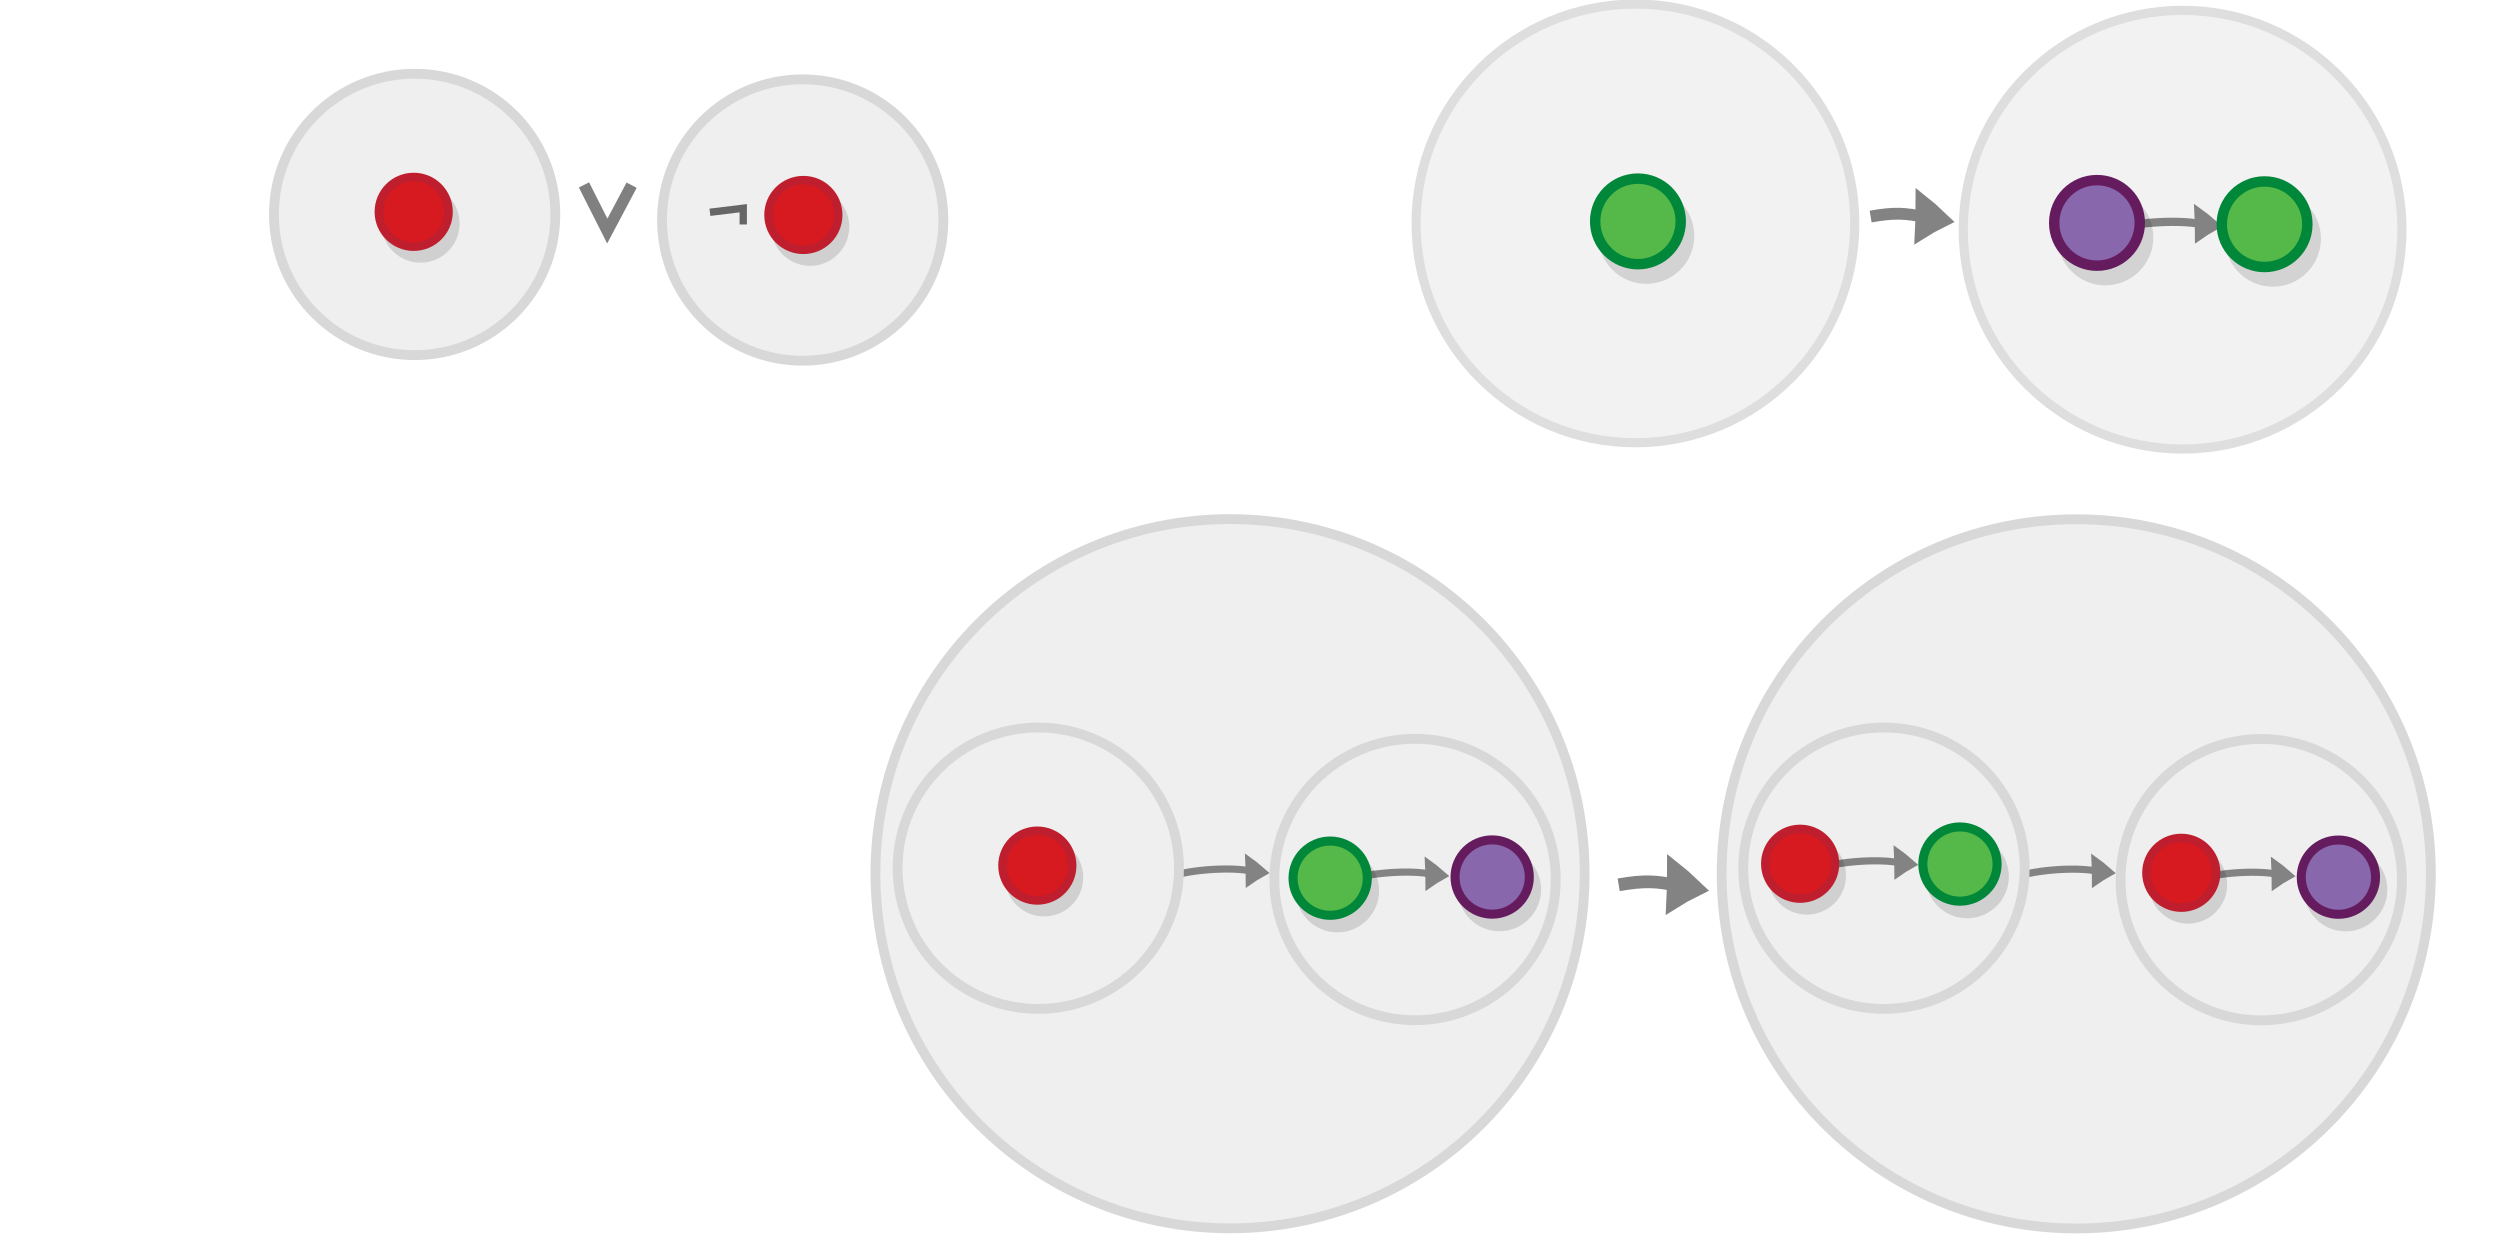
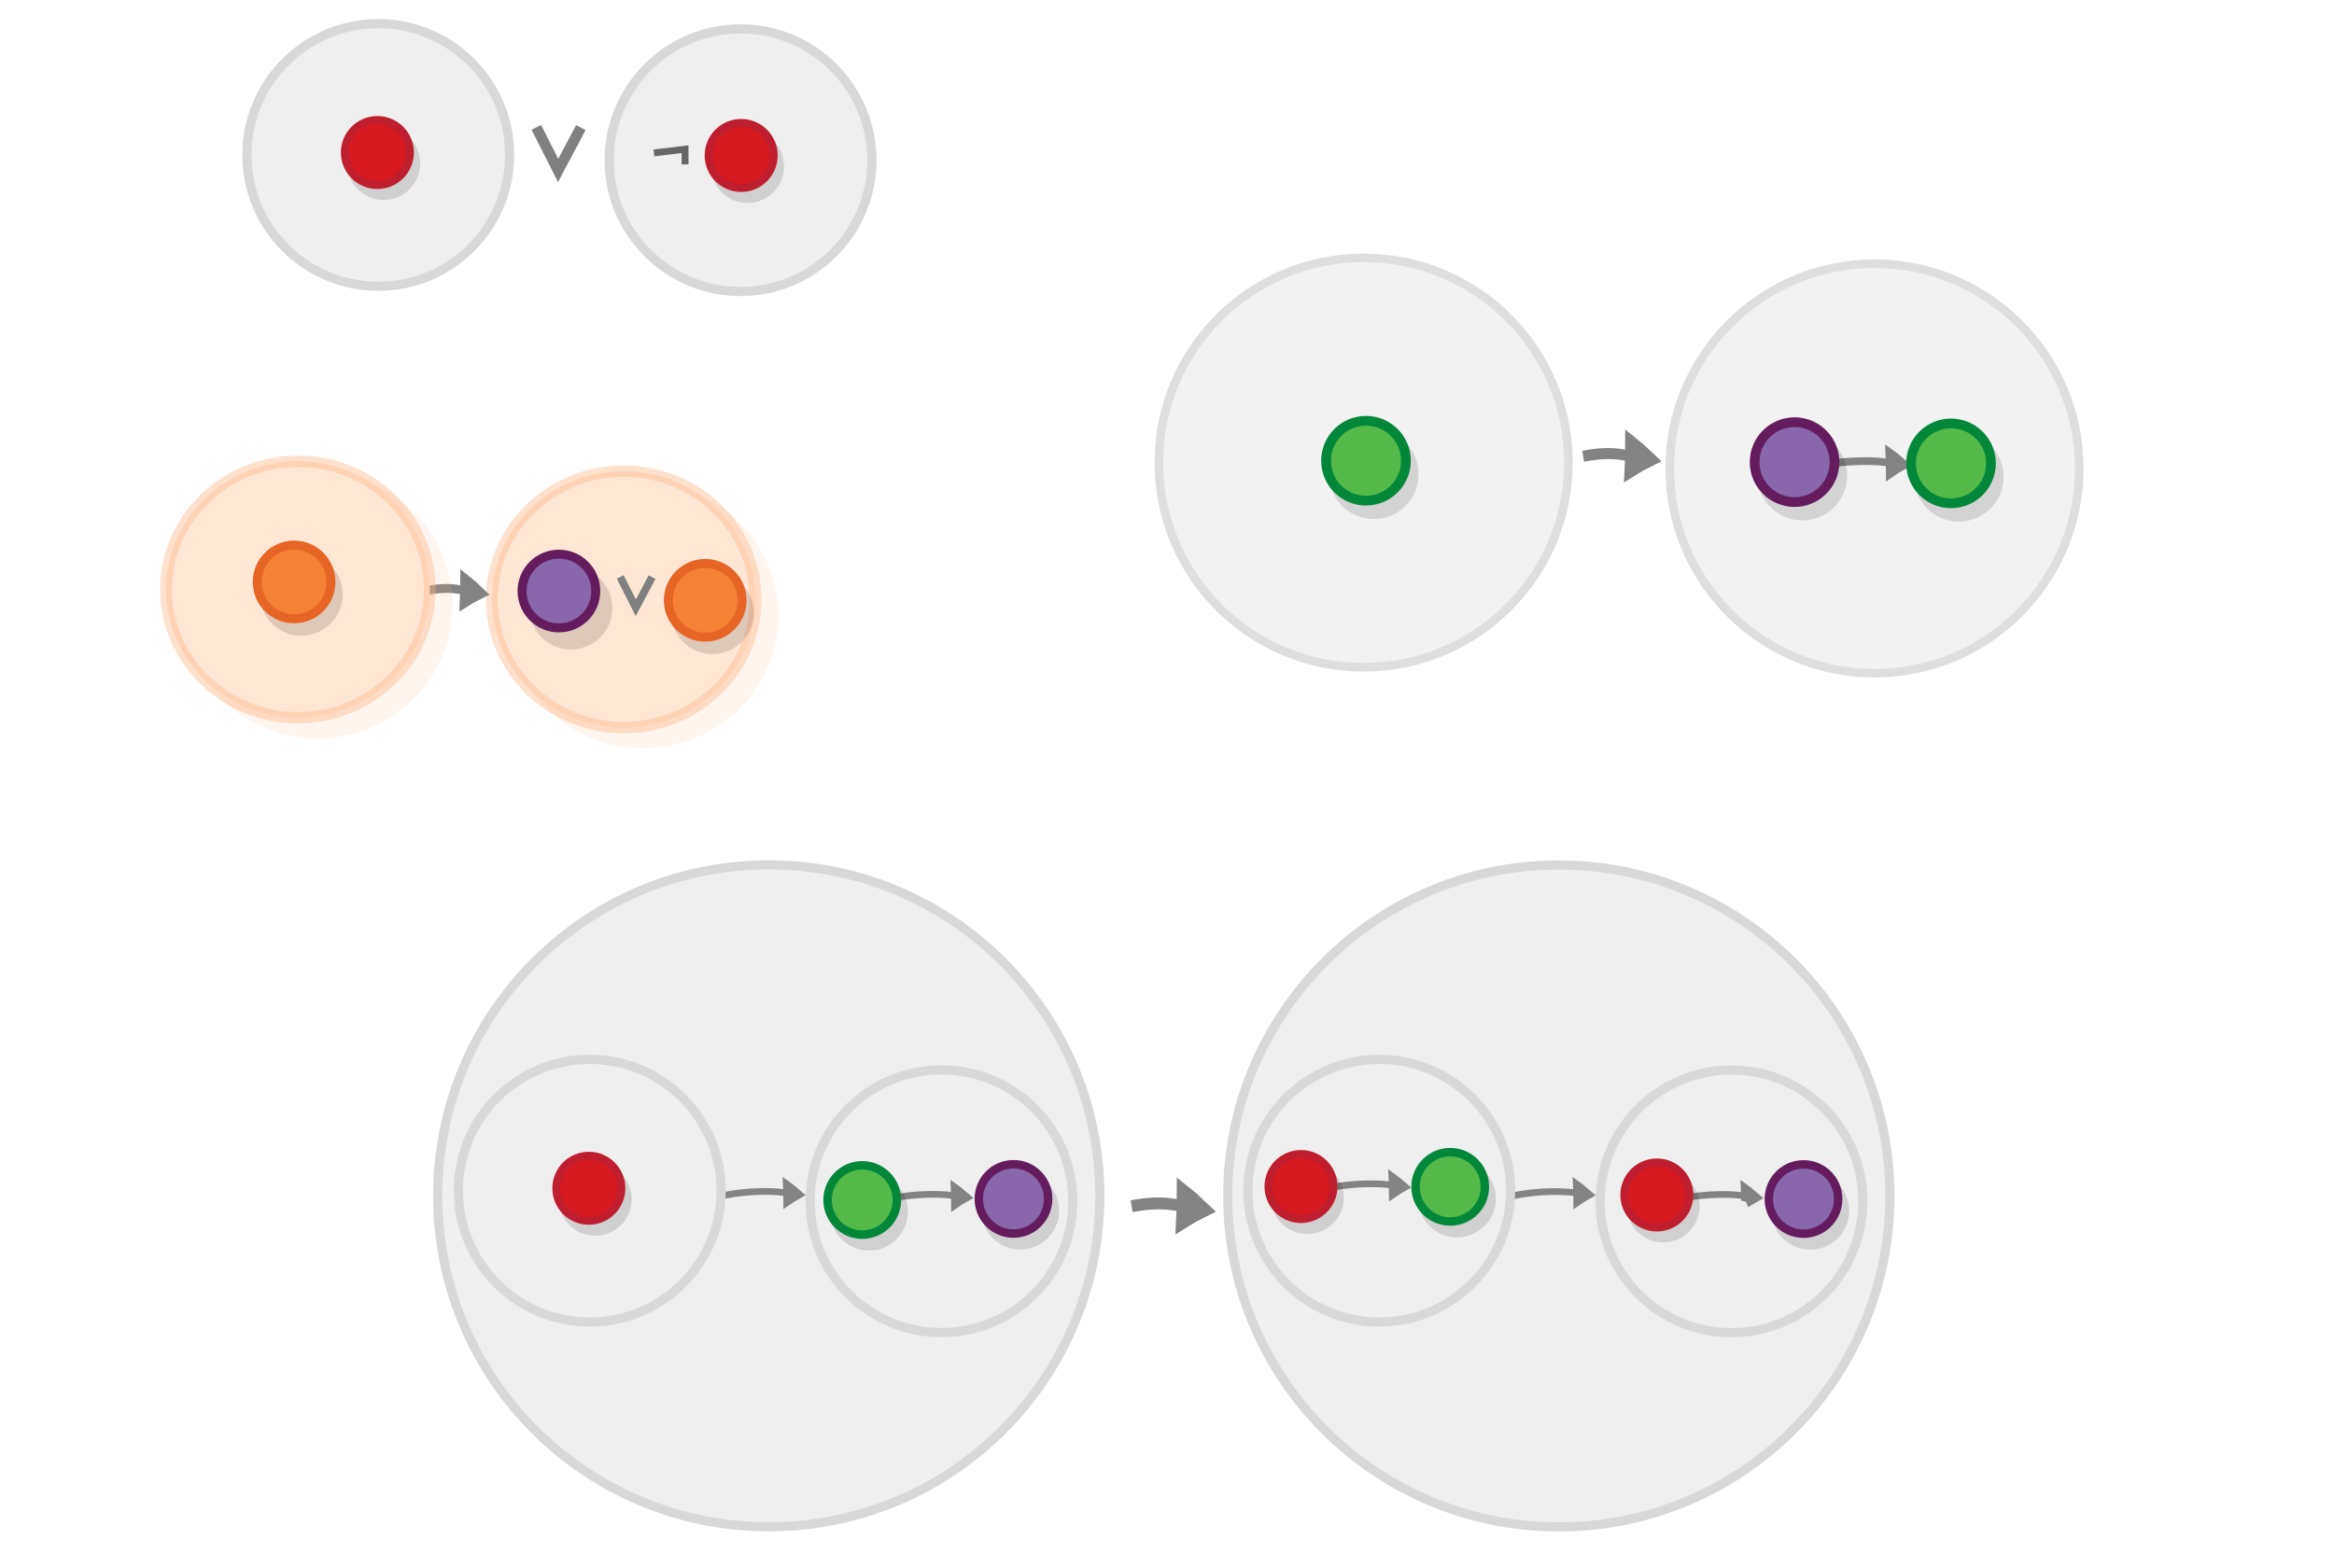
- <svg xmlns="http://www.w3.org/2000/svg" viewBox="0 0 595.3 300" version="1.1" id="svg3397" width="595.3" height="300">
+ <svg xmlns="http://www.w3.org/2000/svg" viewBox="0 0 595.3 400" version="1.1" id="svg3397" width="595.3" height="400">
  <defs id="defs3401" />
-   <g id="g9442" transform="matrix(0.7502424,0,0,0.7502424,90.77302,68.57544)" style="paint-order:fill markers stroke">
+   <g id="g9442" transform="matrix(0.7502424,0,0,0.7502424,91.83701,119.8625)" style="paint-order:fill markers stroke">
    <g id="g2445-3-1" transform="matrix(2.445808,0,0,2.248517,-117.5724,88.03923)" style="fill:#000000;fill-opacity:0.113;stroke:none;stroke-width:1.324;stroke-miterlimit:4;stroke-dasharray:none;paint-order:fill markers stroke" />
  </g>
-   <text xml:space="preserve" style="font-style:normal;font-weight:normal;font-size:30.01px;line-height:1.25;font-family:sans-serif;fill:#000000;fill-opacity:1;stroke:none;stroke-width:0.75" x="120.673" y="30.041" id="text9288">
-     <tspan id="tspan9286" x="120.673" y="30.041" style="stroke-width:0.75" />
+   <text xml:space="preserve" style="font-style:normal;font-weight:normal;font-size:30.01px;line-height:1.25;font-family:sans-serif;fill:#000000;fill-opacity:1;stroke:none;stroke-width:0.75" x="121.737" y="81.328" id="text9288">
+     <tspan id="tspan9286" x="121.737" y="81.328" style="stroke-width:0.75" />
  </text>
-   <g id="g5856" transform="matrix(1.455922,0,0,1.455922,-250.2169,-41.36398)">
+   <g id="g5856" transform="matrix(1.455922,0,0,1.455922,-291.8403,23.45873)">
    <g id="g5916" transform="translate(163.7847,2.826855)">
      <g id="g8880-3-8" transform="matrix(0.486433,0,0,0.486433,137.6792,-34.01133)">
        <circle cx="467.417" cy="199.742" r="73.749" id="circle3373-8-6" style="opacity:0.13;fill:#999999;stroke:#000000;stroke-width:3.084;stroke-miterlimit:10;stroke-dasharray:none" />
      </g>
      <g style="display:inline;fill:none;stroke:#838383;stroke-width:6.389;stroke-miterlimit:10" id="g1482-7-0-7" transform="matrix(0.1112642,-0.01279599,0.02572383,0.154431,328.5808,31.42926)">
        <path style="fill:none;stroke-width:16.098" id="path1478-7-9-4" d="m 300.637,231.374 c 5.079,-1.923 10.354,-3.622 15.759,-5.21 -4.097,-3.388 -8.451,-6.653 -13.062,-9.796 -0.924,5.242 -1.392,9.363 -2.697,15.007 z" />
        <path style="fill:none;stroke-width:10.649;paint-order:markers fill stroke" id="path1480-1-3-4" d="M 153.438,83.202 C 192.227,72.828 281.278,76.046 317.498,86.173" transform="matrix(0.89574,0,0,0.81736,18.384,154.236)" />
      </g>
      <g style="display:inline;fill:#dddddd;stroke:#838383;stroke-width:6.389;stroke-miterlimit:10" id="g1482-7-0-7-1" transform="matrix(0.1594828,-0.00297054,0.01541268,0.2224426,271.075,12.02687)">
        <path style="stroke-width:35.526" id="path1478-7-9-4-5" transform="matrix(0.4768,-0.02932,0.03214,0.42867,147.58,197.367)" d="m 315.1,101.79 c 10.682,-4.135 21.77,-7.738 33.127,-11.074 -8.518,-8.139 -17.577,-16.01 -27.178,-23.616 -2.04,12.119 -3.103,21.663 -5.949,34.69 z" />
        <path style="stroke-width:10.649;paint-order:markers fill stroke" id="path1480-1-3-4-21" transform="matrix(0.89574,0,0,0.81736,18.384,154.236)" d="M 256.008,84.703 C 283.392,81.263 297.41,82.245 317.498,86.173" />
      </g>
      <g id="g8880-39" transform="matrix(0.3749377,0,0,0.3749377,181.04,-47.60779)">
        <circle cx="457.068" cy="298.74" r="18.664" id="circle3373-7" style="opacity:0.13;stroke:#000000;stroke-width:4.552;stroke-miterlimit:10" />
        <circle fill="#8967ac" stroke="#651c5f" cx="453.426" cy="292.442" r="18.664" id="circle3387-3" style="stroke-width:4.552;stroke-miterlimit:10" />
      </g>
      <g id="g8872-7" transform="matrix(0.3749377,0,0,0.3749377,255.6384,-43.8912)">
        <circle cx="331.2" cy="289.408" r="18.664" id="circle3375-7-5" style="opacity:0.13;stroke:#000000;stroke-width:4.552;stroke-miterlimit:10" />
        <circle fill="#54b948" stroke="#00873a" cx="327.559" cy="283.111" r="18.664" id="circle3389-30-0" style="stroke-width:4.552;stroke-miterlimit:10" />
      </g>
      <g id="g8880-3-8-1" transform="matrix(0.486433,0,0,0.486433,48.18905,-35.03916)">
        <circle cx="467.417" cy="199.742" r="73.749" id="circle3373-8-6-4" style="opacity:0.13;fill:#999999;stroke:#000000;stroke-width:3.084;stroke-miterlimit:10;stroke-dasharray:none" />
      </g>
      <g id="g8872-7-9" transform="matrix(0.3749377,0,0,0.3749377,153.153,-44.35405)">
        <circle cx="331.2" cy="289.408" r="18.664" id="circle3375-7-5-0" style="opacity:0.13;stroke:#000000;stroke-width:4.552;stroke-miterlimit:10" />
        <circle fill="#54b948" stroke="#00873a" cx="327.559" cy="283.111" r="18.664" id="circle3389-30-0-16" style="stroke-width:4.552;stroke-miterlimit:10" />
      </g>
    </g>
  </g>
-   <g id="g5814" transform="matrix(1.252093,0,0,1.252093,33.8254,-68.84176)">
+   <g id="g5814" transform="matrix(1.252093,0,0,1.252093,-62.9973,28.19667)">
    <circle style="fill:#efefef;fill-opacity:1;stroke:#d8d8d8;stroke-width:1.866;stroke-linecap:square;stroke-miterlimit:10;stroke-dasharray:none;stroke-opacity:1;paint-order:markers fill stroke" id="path3381-9-7" cx="206.911" cy="221.143" r="67.438" />
    <g style="display:inline;fill:none;stroke:#838383;stroke-width:6.389;stroke-miterlimit:10" id="g1482-7-0-7-2-8" transform="matrix(0.11231,-0.01283977,0.02585883,0.1558879,171.0748,189.5054)">
      <path style="fill:none;stroke-width:16.098" id="path1478-7-9-4-9-4" d="m 300.637,231.374 c 5.079,-1.923 10.354,-3.622 15.759,-5.21 -4.097,-3.388 -8.451,-6.653 -13.062,-9.796 -0.924,5.242 -1.392,9.363 -2.697,15.007 z" />
      <path style="fill:none;stroke-width:10.649;paint-order:markers fill stroke" id="path1480-1-3-4-8-0" d="M 153.438,83.202 C 192.227,72.828 281.278,76.046 317.498,86.173" transform="matrix(0.89574,0,0,0.81736,18.384,154.236)" />
    </g>
    <circle style="fill:#efefef;fill-opacity:1;stroke:#d8d8d8;stroke-width:1.871;stroke-linecap:square;stroke-miterlimit:10;stroke-opacity:1;paint-order:markers fill stroke" id="path3381-9" cx="170.444" cy="220.097" r="26.757" />
    <circle style="fill:#efefef;fill-opacity:1;stroke:#d8d8d8;stroke-width:1.871;stroke-linecap:square;stroke-miterlimit:10;stroke-dasharray:none;stroke-opacity:1;paint-order:markers fill stroke" id="path3381" cx="242.092" cy="222.244" r="26.757" />
    <g id="g1878" transform="matrix(0.3619549,0,0,0.3619549,99.53261,239.3652)">
      <circle cx="198.985" cy="-48.43" r="18.309" id="circle3369" style="opacity:0.13;stroke:#000000;stroke-width:4.466;stroke-miterlimit:10" />
      <circle fill="#d71920" stroke="#be1e2d" cx="195.412" cy="-54.607" r="18.309" id="circle3383" style="stroke-width:4.466;stroke-miterlimit:10" />
    </g>
    <circle style="fill:#efefef;fill-opacity:1;stroke:#d8d8d8;stroke-width:1.866;stroke-linecap:square;stroke-miterlimit:10;stroke-dasharray:none;stroke-opacity:1;paint-order:markers fill stroke" id="path3381-9-7-9" cx="367.844" cy="221.17" r="67.438" />
    <g style="display:inline;fill:none;stroke:#838383;stroke-width:6.389;stroke-miterlimit:10" id="g1482-7-0-7-2-8-7" transform="matrix(0.11231,-0.01283977,0.02585883,0.1558879,332.0072,189.5327)">
      <path style="fill:none;stroke-width:16.098" id="path1478-7-9-4-9-4-5" d="m 300.637,231.374 c 5.079,-1.923 10.354,-3.622 15.759,-5.21 -4.097,-3.388 -8.451,-6.653 -13.062,-9.796 -0.924,5.242 -1.392,9.363 -2.697,15.007 z" />
      <path style="fill:none;stroke-width:10.649;paint-order:markers fill stroke" id="path1480-1-3-4-8-0-3" d="M 153.438,83.202 C 192.227,72.828 281.278,76.046 317.498,86.173" transform="matrix(0.89574,0,0,0.81736,18.384,154.236)" />
    </g>
    <circle style="fill:#efefef;fill-opacity:1;stroke:#d8d8d8;stroke-width:1.871;stroke-linecap:square;stroke-miterlimit:10;stroke-dasharray:none;stroke-opacity:1;paint-order:markers fill stroke" id="path3381-0" cx="403.024" cy="222.271" r="26.757" />
    <g style="display:inline;fill:none;stroke:#838383;stroke-width:6.389;stroke-miterlimit:10" id="g1482-7-0-7-2-3" transform="matrix(0.1123013,-0.01291526,0.02596361,0.1558705,366.1653,190.1423)">
      <path style="fill:none;stroke-width:16.098" id="path1478-7-9-4-9-2" d="m 300.637,231.374 c 5.079,-1.923 10.354,-3.622 15.759,-5.21 -4.097,-3.388 -8.451,-6.653 -13.062,-9.796 -0.924,5.242 -1.392,9.363 -2.697,15.007 z" />
      <path style="fill:none;stroke-width:10.649;paint-order:markers fill stroke" id="path1480-1-3-4-8-6" d="M 153.438,83.202 C 192.227,72.828 281.278,76.046 317.498,86.173" transform="matrix(0.89574,0,0,0.81736,18.384,154.236)" />
    </g>
    <g id="g8880-39-2-8" transform="matrix(0.3784326,0,0,0.3784326,246.1051,111.1278)">
      <circle cx="457.068" cy="298.74" r="18.664" id="circle3373-7-5-9" style="opacity:0.13;stroke:#000000;stroke-width:4.552;stroke-miterlimit:10" />
      <circle fill="#8967ac" stroke="#651c5f" cx="453.426" cy="292.442" r="18.664" id="circle3387-3-2-1" style="stroke-width:4.552;stroke-miterlimit:10" />
    </g>
    <circle style="fill:#efefef;fill-opacity:1;stroke:#d8d8d8;stroke-width:1.871;stroke-linecap:square;stroke-miterlimit:10;stroke-dasharray:none;stroke-opacity:1;paint-order:markers fill stroke" id="path3381-0-0" cx="331.272" cy="220.097" r="26.757" />
    <g style="display:inline;fill:none;stroke:#838383;stroke-width:6.389;stroke-miterlimit:10" id="g1482-7-0-7-2-3-0" transform="matrix(0.1123013,-0.01291526,0.02596361,0.1558705,294.4129,187.9683)">
      <path style="fill:none;stroke-width:16.098" id="path1478-7-9-4-9-2-6" d="m 300.637,231.374 c 5.079,-1.923 10.354,-3.622 15.759,-5.21 -4.097,-3.388 -8.451,-6.653 -13.062,-9.796 -0.924,5.242 -1.392,9.363 -2.697,15.007 z" />
      <path style="fill:none;stroke-width:10.649;paint-order:markers fill stroke" id="path1480-1-3-4-8-6-2" d="M 153.438,83.202 C 192.227,72.828 281.278,76.046 317.498,86.173" transform="matrix(0.89574,0,0,0.81736,18.384,154.236)" />
    </g>
    <g id="g8872-7-2-4-1" transform="matrix(0.3784326,0,0,0.3784326,221.7666,112.1684)">
      <circle cx="331.2" cy="289.408" r="18.664" id="circle3375-7-5-7-8-8" style="opacity:0.13;stroke:#000000;stroke-width:4.552;stroke-miterlimit:10" />
      <circle fill="#54b948" stroke="#00873a" cx="327.559" cy="283.111" r="18.664" id="circle3389-30-0-1-8-5" style="stroke-width:4.552;stroke-miterlimit:10" />
    </g>
    <g id="g1878-5" transform="matrix(0.3619549,0,0,0.3619549,317.0856,240.7342)">
      <circle cx="198.985" cy="-48.43" r="18.309" id="circle3369-5" style="opacity:0.13;stroke:#000000;stroke-width:4.466;stroke-miterlimit:10" />
      <circle fill="#d71920" stroke="#be1e2d" cx="195.412" cy="-54.607" r="18.309" id="circle3383-6" style="stroke-width:4.466;stroke-miterlimit:10" />
    </g>
    <g id="g1878-5-9" transform="matrix(0.3619549,0,0,0.3619549,244.5992,239.0126)">
      <circle cx="198.985" cy="-48.43" r="18.309" id="circle3369-5-9" style="opacity:0.13;stroke:#000000;stroke-width:4.466;stroke-miterlimit:10" />
      <circle fill="#d71920" stroke="#be1e2d" cx="195.412" cy="-54.607" r="18.309" id="circle3383-6-9" style="stroke-width:4.466;stroke-miterlimit:10" />
    </g>
    <g style="display:inline;fill:none;stroke:#838383;stroke-width:6.389;stroke-miterlimit:10" id="g1482-7-0-7-2" transform="matrix(0.1123013,-0.01291526,0.02596361,0.1558705,205.233,190.115)">
      <path style="fill:none;stroke-width:16.098" id="path1478-7-9-4-9" d="m 300.637,231.374 c 5.079,-1.923 10.354,-3.622 15.759,-5.21 -4.097,-3.388 -8.451,-6.653 -13.062,-9.796 -0.924,5.242 -1.392,9.363 -2.697,15.007 z" />
      <path style="fill:none;stroke-width:10.649;paint-order:markers fill stroke" id="path1480-1-3-4-8" d="M 153.438,83.202 C 192.227,72.828 281.278,76.046 317.498,86.173" transform="matrix(0.89574,0,0,0.81736,18.384,154.236)" />
    </g>
    <g id="g8880-39-2" transform="matrix(0.3784326,0,0,0.3784326,85.17272,111.1006)">
      <circle cx="457.068" cy="298.74" r="18.664" id="circle3373-7-5" style="opacity:0.13;stroke:#000000;stroke-width:4.552;stroke-miterlimit:10" />
      <circle fill="#8967ac" stroke="#651c5f" cx="453.426" cy="292.442" r="18.664" id="circle3387-3-2" style="stroke-width:4.552;stroke-miterlimit:10" />
    </g>
    <g id="g8872-7-2" transform="matrix(0.3784326,0,0,0.3784326,101.9954,114.8518)">
      <circle cx="331.2" cy="289.408" r="18.664" id="circle3375-7-5-7" style="opacity:0.13;stroke:#000000;stroke-width:4.552;stroke-miterlimit:10" />
      <circle fill="#54b948" stroke="#00873a" cx="327.559" cy="283.111" r="18.664" id="circle3389-30-0-1" style="stroke-width:4.552;stroke-miterlimit:10" />
    </g>
    <g style="display:inline;fill:#dddddd;stroke:#838383;stroke-width:6.389;stroke-miterlimit:10" id="g1482-7-0-7-1-0" transform="matrix(0.1996254,-0.00371824,0.01929213,0.2784326,227.0652,161.9574)">
      <path style="stroke-width:35.526" id="path1478-7-9-4-5-3" transform="matrix(0.4768,-0.02932,0.03214,0.42867,147.58,197.367)" d="m 315.1,101.79 c 10.682,-4.135 21.77,-7.738 33.127,-11.074 -8.518,-8.139 -17.577,-16.01 -27.178,-23.616 -2.04,12.119 -3.103,21.663 -5.949,34.69 z" />
      <path style="stroke-width:10.649;paint-order:markers fill stroke" id="path1480-1-3-4-21-0" transform="matrix(0.89574,0,0,0.81736,18.384,154.236)" d="M 256.008,84.703 C 283.392,81.263 297.41,82.245 317.498,86.173" />
    </g>
  </g>
-   <g id="g5856-0" transform="translate(-176.879,-39.13025)" />
-   <g id="g933" transform="matrix(1.455922,0,0,1.455922,28.10871,4.633501)">
+   <g id="g5856-0" transform="translate(-175.815,12.15679)" />
+   <g id="g933" transform="matrix(1.455922,0,0,1.455922,25.85277,-6.894827)">
    <circle style="fill:#efefef;fill-opacity:1;stroke:#d8d8d8;stroke-width:1.609;stroke-linecap:square;stroke-miterlimit:10;stroke-opacity:1;paint-order:markers fill stroke" id="path3381-9-4" cx="48.51" cy="31.89" r="23.011" />
    <g id="g1878-57" transform="matrix(0.3112812,0,0,0.3112812,-12.47323,48.46132)">
      <circle cx="198.985" cy="-48.43" r="18.309" id="circle3369-9" style="opacity:0.13;stroke:#000000;stroke-width:4.466;stroke-miterlimit:10" />
      <circle fill="#d71920" stroke="#be1e2d" cx="195.412" cy="-54.607" r="18.309" id="circle3383-8" style="stroke-width:4.466;stroke-miterlimit:10" />
    </g>
    <circle style="fill:#efefef;fill-opacity:1;stroke:#d8d8d8;stroke-width:1.609;stroke-linecap:square;stroke-miterlimit:10;stroke-opacity:1;paint-order:markers fill stroke" id="path3381-9-4-8" cx="111.975" cy="32.804" r="23.011" />
    <g id="g1878-57-8" transform="matrix(0.3112812,0,0,0.3112812,51.25722,48.97543)">
      <circle cx="198.985" cy="-48.43" r="18.309" id="circle3369-9-9" style="opacity:0.13;stroke:#000000;stroke-width:4.466;stroke-miterlimit:10" />
      <circle fill="#d71920" stroke="#be1e2d" cx="195.412" cy="-54.607" r="18.309" id="circle3383-8-4" style="stroke-width:4.466;stroke-miterlimit:10" />
    </g>
    <path style="fill:#efefef;fill-opacity:1;stroke:#666666;stroke-width:1.2;stroke-linecap:butt;stroke-linejoin:miter;stroke-miterlimit:4;stroke-dasharray:none;stroke-opacity:1" d="m 96.802,31.537 5.453,-0.665 v 2.66" id="path1272" />
    <g id="g1730-53-4" transform="matrix(0.3214137,0.01971447,-0.01983296,0.3194934,-14.42124,-0.713128)" style="stroke:#808080;stroke-width:5.818;stroke-linecap:square;stroke-linejoin:miter;stroke-miterlimit:4;stroke-dasharray:none">
      <path style="fill:none;stroke:#808080;stroke-width:5.818;stroke-linecap:square;stroke-linejoin:miter;stroke-miterlimit:4;stroke-dasharray:none;stroke-opacity:1" d="m 287.693,71.772 11.811,20.29 9.691,-21.501" id="path1717-2-2" />
    </g>
  </g>
+   <g id="g1191" transform="matrix(0.8842575,0,0,0.8842575,13.37683,45.38466)">
+     <g id="g2445-57-2" transform="matrix(1.058142,0,0,1.028984,48.30748,119.4305)" style="fill:#ffe6d5;fill-opacity:1;stroke:#ffb380">
+       <ellipse cx="115.376" cy="6.598" id="circle3367-6-3-2" style="opacity:0.13;fill:#ffe6d5;fill-opacity:1;stroke:#ffb380;stroke-width:8.061;stroke-miterlimit:10" rx="32.824" ry="33.278" />
+       <circle fill="#39bced" stroke="#008dd2" cx="110.07" cy="2.123" id="circle3381-8-4-1" style="fill:#ffe6d5;fill-opacity:1;stroke:#ffb380;stroke-width:3.2;stroke-miterlimit:10;stroke-dasharray:none;stroke-opacity:0.397" r="35.953" />
+     </g>
+     <g style="display:inline;fill:#dddddd;stroke:#838383;stroke-width:6.389;stroke-miterlimit:10" id="g1482-7-0-48-4" transform="matrix(0.2108772,-0.00392781,0.02037954,0.2941264,51.13679,54.30563)">
+       <path style="stroke-width:35.526" id="path1478-7-9-7-7" transform="matrix(0.4768,-0.02932,0.03214,0.42867,147.58,197.367)" d="m 315.1,101.79 c 10.682,-4.135 21.77,-7.738 33.127,-11.074 -8.518,-8.139 -17.577,-16.01 -27.178,-23.616 -2.04,12.119 -3.103,21.663 -5.949,34.69 z" />
+       <path style="stroke-width:10.649;paint-order:markers fill stroke" id="path1480-1-3-59-7" transform="matrix(0.89574,0,0,0.81736,18.384,154.236)" d="M 256.008,84.703 C 283.392,81.263 297.41,82.245 317.498,86.173" />
+     </g>
+     <g id="g2842-29" transform="matrix(1.11571,0,0,1.11571,-104.157,283.0967)">
+       <circle cx="263.969" cy="-141.287" r="9.529" id="circle3371-7" style="opacity:0.13;stroke:#000000;stroke-width:2.324;stroke-miterlimit:10" />
+       <circle fill="#f58235" stroke="#e76524" cx="262.11" cy="-144.502" r="9.529" id="circle3385-6" style="stroke-width:2.324;stroke-miterlimit:10" />
+     </g>
+     <g id="g1730-1-6-8" transform="matrix(0.3791654,0.02325678,-0.02339656,0.3769,56.85445,82.36992)" style="stroke:#808080;stroke-width:5.818;stroke-linecap:square;stroke-linejoin:miter;stroke-miterlimit:4;stroke-dasharray:none">
+       <path style="fill:none;stroke:#808080;stroke-width:5.818;stroke-linecap:square;stroke-linejoin:miter;stroke-miterlimit:4;stroke-dasharray:none;stroke-opacity:1" d="m 287.693,71.772 11.811,20.29 9.691,-21.501" id="path1717-6-5-2" />
+     </g>
+     <g id="g4800" transform="matrix(1.11571,0,0,1.11571,244.786,-284.1164)">
+       <circle cx="-85.361" cy="365.916" r="9.529" id="circle3371-07-9-1-0" style="opacity:0.13;stroke:#000000;stroke-width:2.324;stroke-miterlimit:10" />
+       <circle fill="#8967ac" stroke="#651c5f" cx="-88.466" cy="361.493" r="9.529" id="circle3387-5-7" style="stroke-width:2.324;stroke-miterlimit:10" />
+     </g>
+     <g id="g2445-57-2-1" transform="matrix(1.058142,0,0,1.028984,-45.66246,116.5636)" style="fill:#ffe6d5;fill-opacity:1;stroke:#ffb380">
+       <ellipse cx="115.376" cy="6.598" id="circle3367-6-3-2-8" style="opacity:0.13;fill:#ffe6d5;fill-opacity:1;stroke:#ffb380;stroke-width:8.061;stroke-miterlimit:10" rx="32.824" ry="33.278" />
+       <circle fill="#39bced" stroke="#008dd2" cx="110.07" cy="2.123" id="circle3381-8-4-1-2" style="fill:#ffe6d5;fill-opacity:1;stroke:#ffb380;stroke-width:3.2;stroke-miterlimit:10;stroke-dasharray:none;stroke-opacity:0.397" r="35.953" />
+     </g>
+     <g id="g2842-2" transform="matrix(1.11571,0,0,1.11571,-222.7353,277.804)">
+       <circle cx="263.969" cy="-141.287" r="9.529" id="circle3371-07" style="opacity:0.13;stroke:#000000;stroke-width:2.324;stroke-miterlimit:10" />
+       <circle fill="#f58235" stroke="#e76524" cx="262.11" cy="-144.502" r="9.529" id="circle3385-7" style="stroke-width:2.324;stroke-miterlimit:10" />
+     </g>
+   </g>
</svg>
